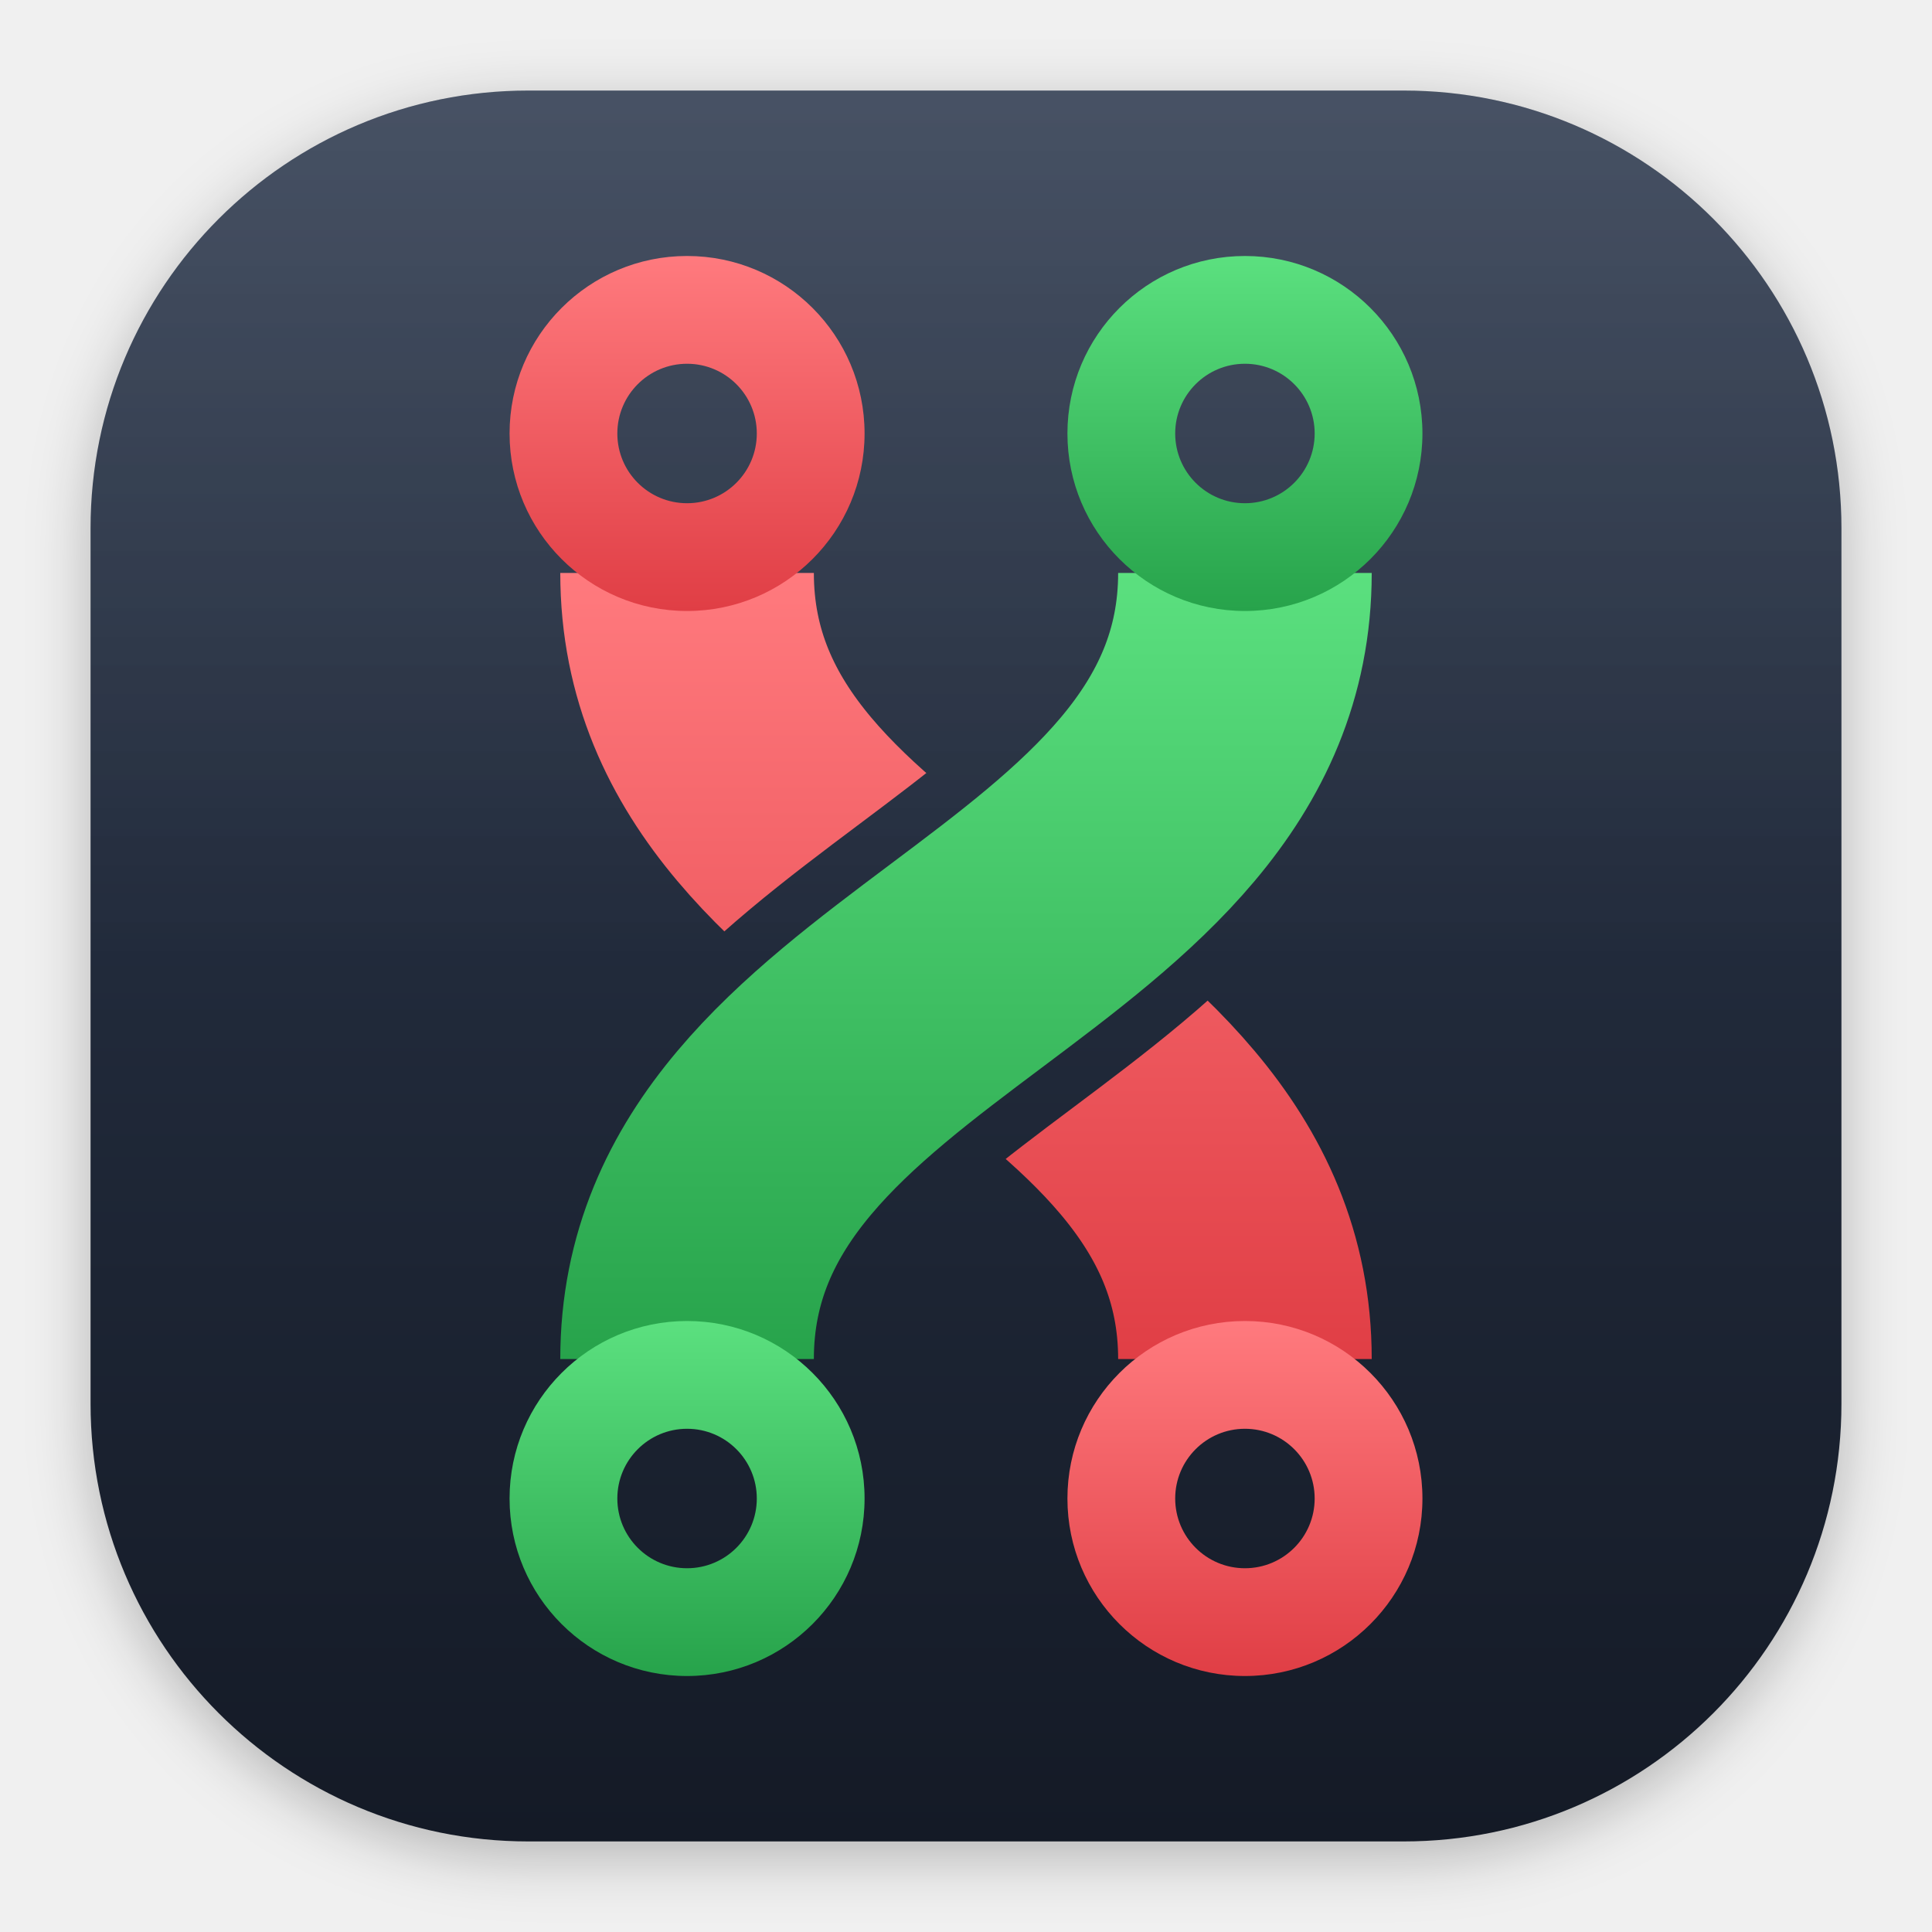
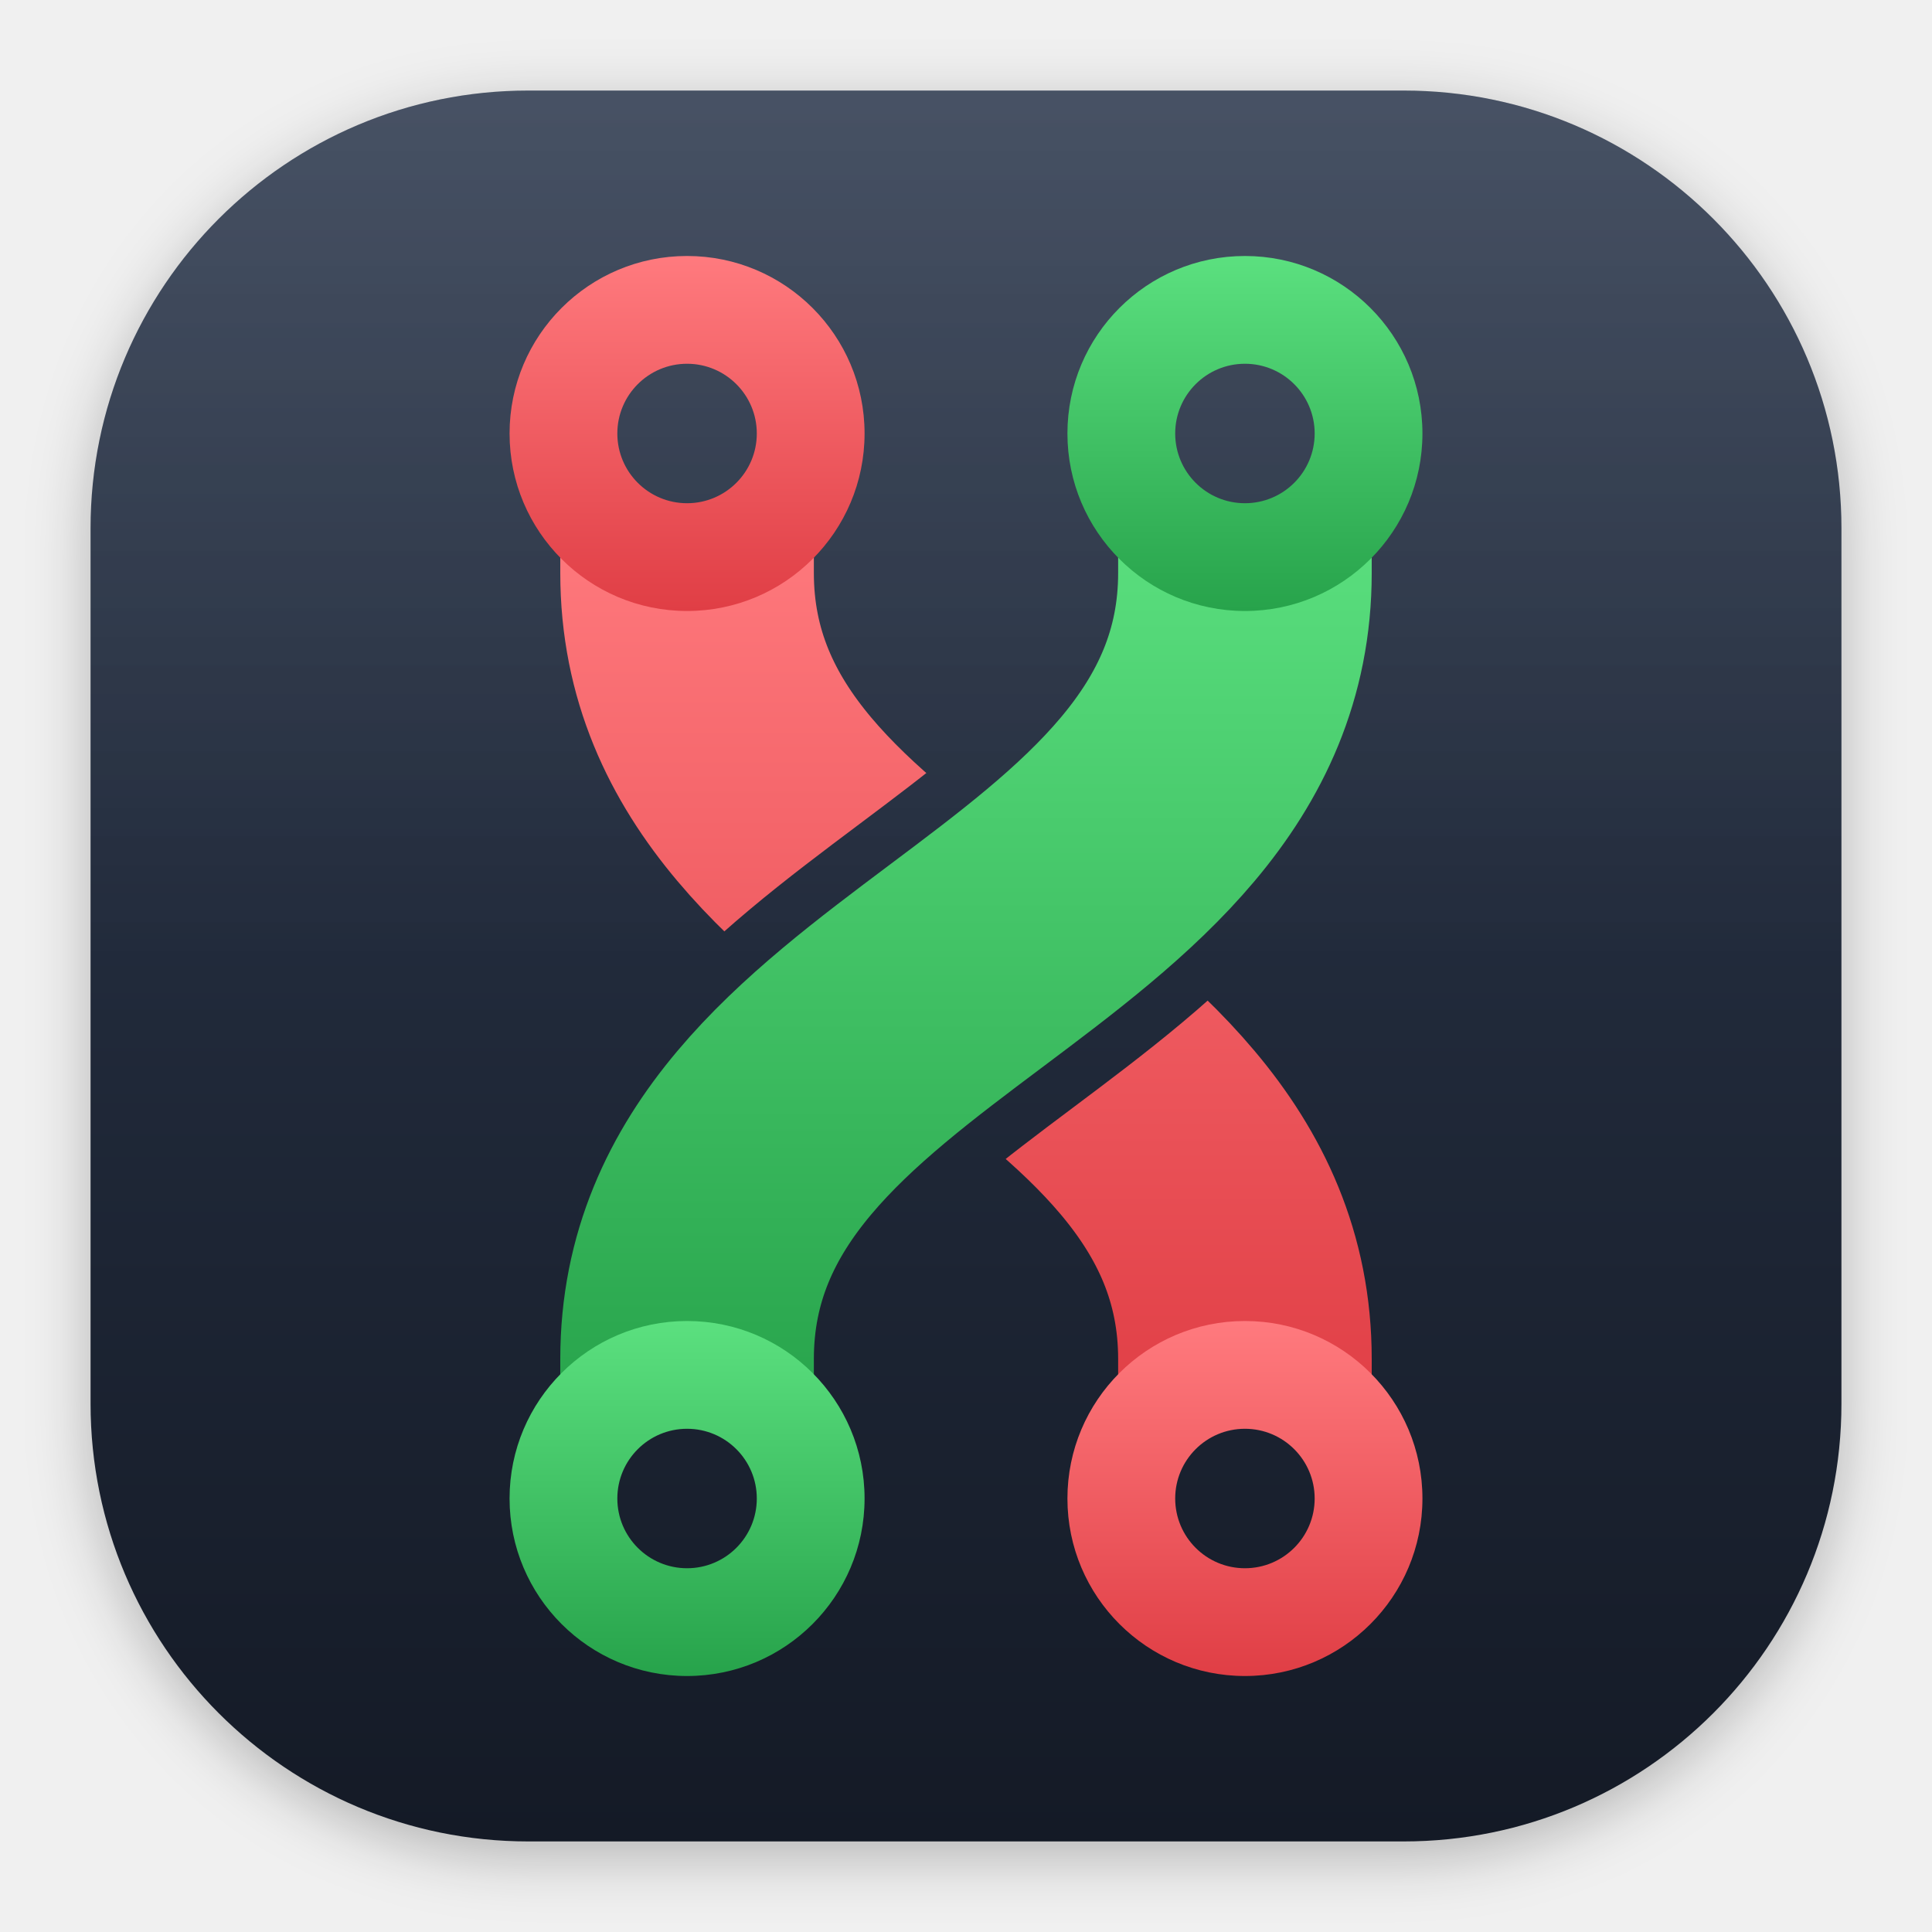
<svg xmlns="http://www.w3.org/2000/svg" viewBox="0 0 256 256">
  <defs>
    <linearGradient id="r" x1="0" y1="0" x2="0" y2="1">
      <stop offset="0" stop-color="#FF7A7E" />
      <stop offset="1" stop-color="#E03E45" />
    </linearGradient>
    <linearGradient id="g" x1="0" y1="0" x2="0" y2="1">
      <stop offset="0" stop-color="#5BE07F" />
      <stop offset="1" stop-color="#27A34B" />
    </linearGradient>
    <linearGradient id="bg" x1="0" y1="0" x2="0" y2="1">
      <stop offset="0" stop-color="#2E3A4F" />
      <stop offset="1" stop-color="#141A26" />
    </linearGradient>
    <linearGradient id="sh" x1="0" y1="0" x2="0" y2="1">
      <stop offset="0" stop-color="#fff" stop-opacity=".12" />
      <stop offset="1" stop-color="#fff" stop-opacity="0" />
    </linearGradient>
    <clipPath id="cp">
      <rect x="12" y="12" width="232" height="232" rx="58" />
    </clipPath>
    <filter id="bl" x="-20%" y="-20%" width="140%" height="150%">
      <feGaussianBlur stdDeviation="4" />
    </filter>
  </defs>
  <rect x="12" y="14" width="232" height="232" rx="58" fill="#000" opacity=".25" filter="url(#bl)" />
  <rect x="12" y="12" width="232" height="232" rx="58" fill="url(#bg)" />
  <rect x="12" y="12" width="232" height="116" fill="url(#sh)" clip-path="url(#cp)" />
  <g transform="translate(20.48 20.48) scale(0.84)">
    <mask id="m" maskUnits="userSpaceOnUse" x="0" y="0" width="256" height="256">
      <rect width="256" height="256" fill="#fff" />
      <path d="M172 66C172 124 84 132 84 190" fill="none" stroke="#000" stroke-width="56" />
    </mask>
-     <path d="M84 66C84 124 172 132 172 190" fill="none" stroke="url(#r)" stroke-width="40" mask="url(#m)" />
-     <path d="M172 66C172 124 84 132 84 190" fill="none" stroke="url(#g)" stroke-width="40" />
+     <path d="M84 57V66C84 124 172 132 172 190V199" fill="none" stroke="url(#r)" stroke-width="40" mask="url(#m)" />
+     <path d="M172 57V66C172 124 84 132 84 190V199" fill="none" stroke="url(#g)" stroke-width="40" />
    <path fill-rule="evenodd" fill="url(#r)" d="M56 44A28 28 0 0 1 84 16A28 28 0 0 1 112 44A28 28 0 0 1 84 72A28 28 0 0 1 56 44ZM73 44A11 11 0 0 1 84 33A11 11 0 0 1 95 44A11 11 0 0 1 84 55A11 11 0 0 1 73 44Z" />
    <path fill-rule="evenodd" fill="url(#g)" d="M144 44A28 28 0 0 1 172 16A28 28 0 0 1 200 44A28 28 0 0 1 172 72A28 28 0 0 1 144 44ZM161 44A11 11 0 0 1 172 33A11 11 0 0 1 183 44A11 11 0 0 1 172 55A11 11 0 0 1 161 44Z" />
    <path fill-rule="evenodd" fill="url(#g)" d="M56 212A28 28 0 0 1 84 184A28 28 0 0 1 112 212A28 28 0 0 1 84 240A28 28 0 0 1 56 212ZM73 212A11 11 0 0 1 84 201A11 11 0 0 1 95 212A11 11 0 0 1 84 223A11 11 0 0 1 73 212Z" />
    <path fill-rule="evenodd" fill="url(#r)" d="M144 212A28 28 0 0 1 172 184A28 28 0 0 1 200 212A28 28 0 0 1 172 240A28 28 0 0 1 144 212ZM161 212A11 11 0 0 1 172 201A11 11 0 0 1 183 212A11 11 0 0 1 172 223A11 11 0 0 1 161 212Z" />
  </g>
</svg>
